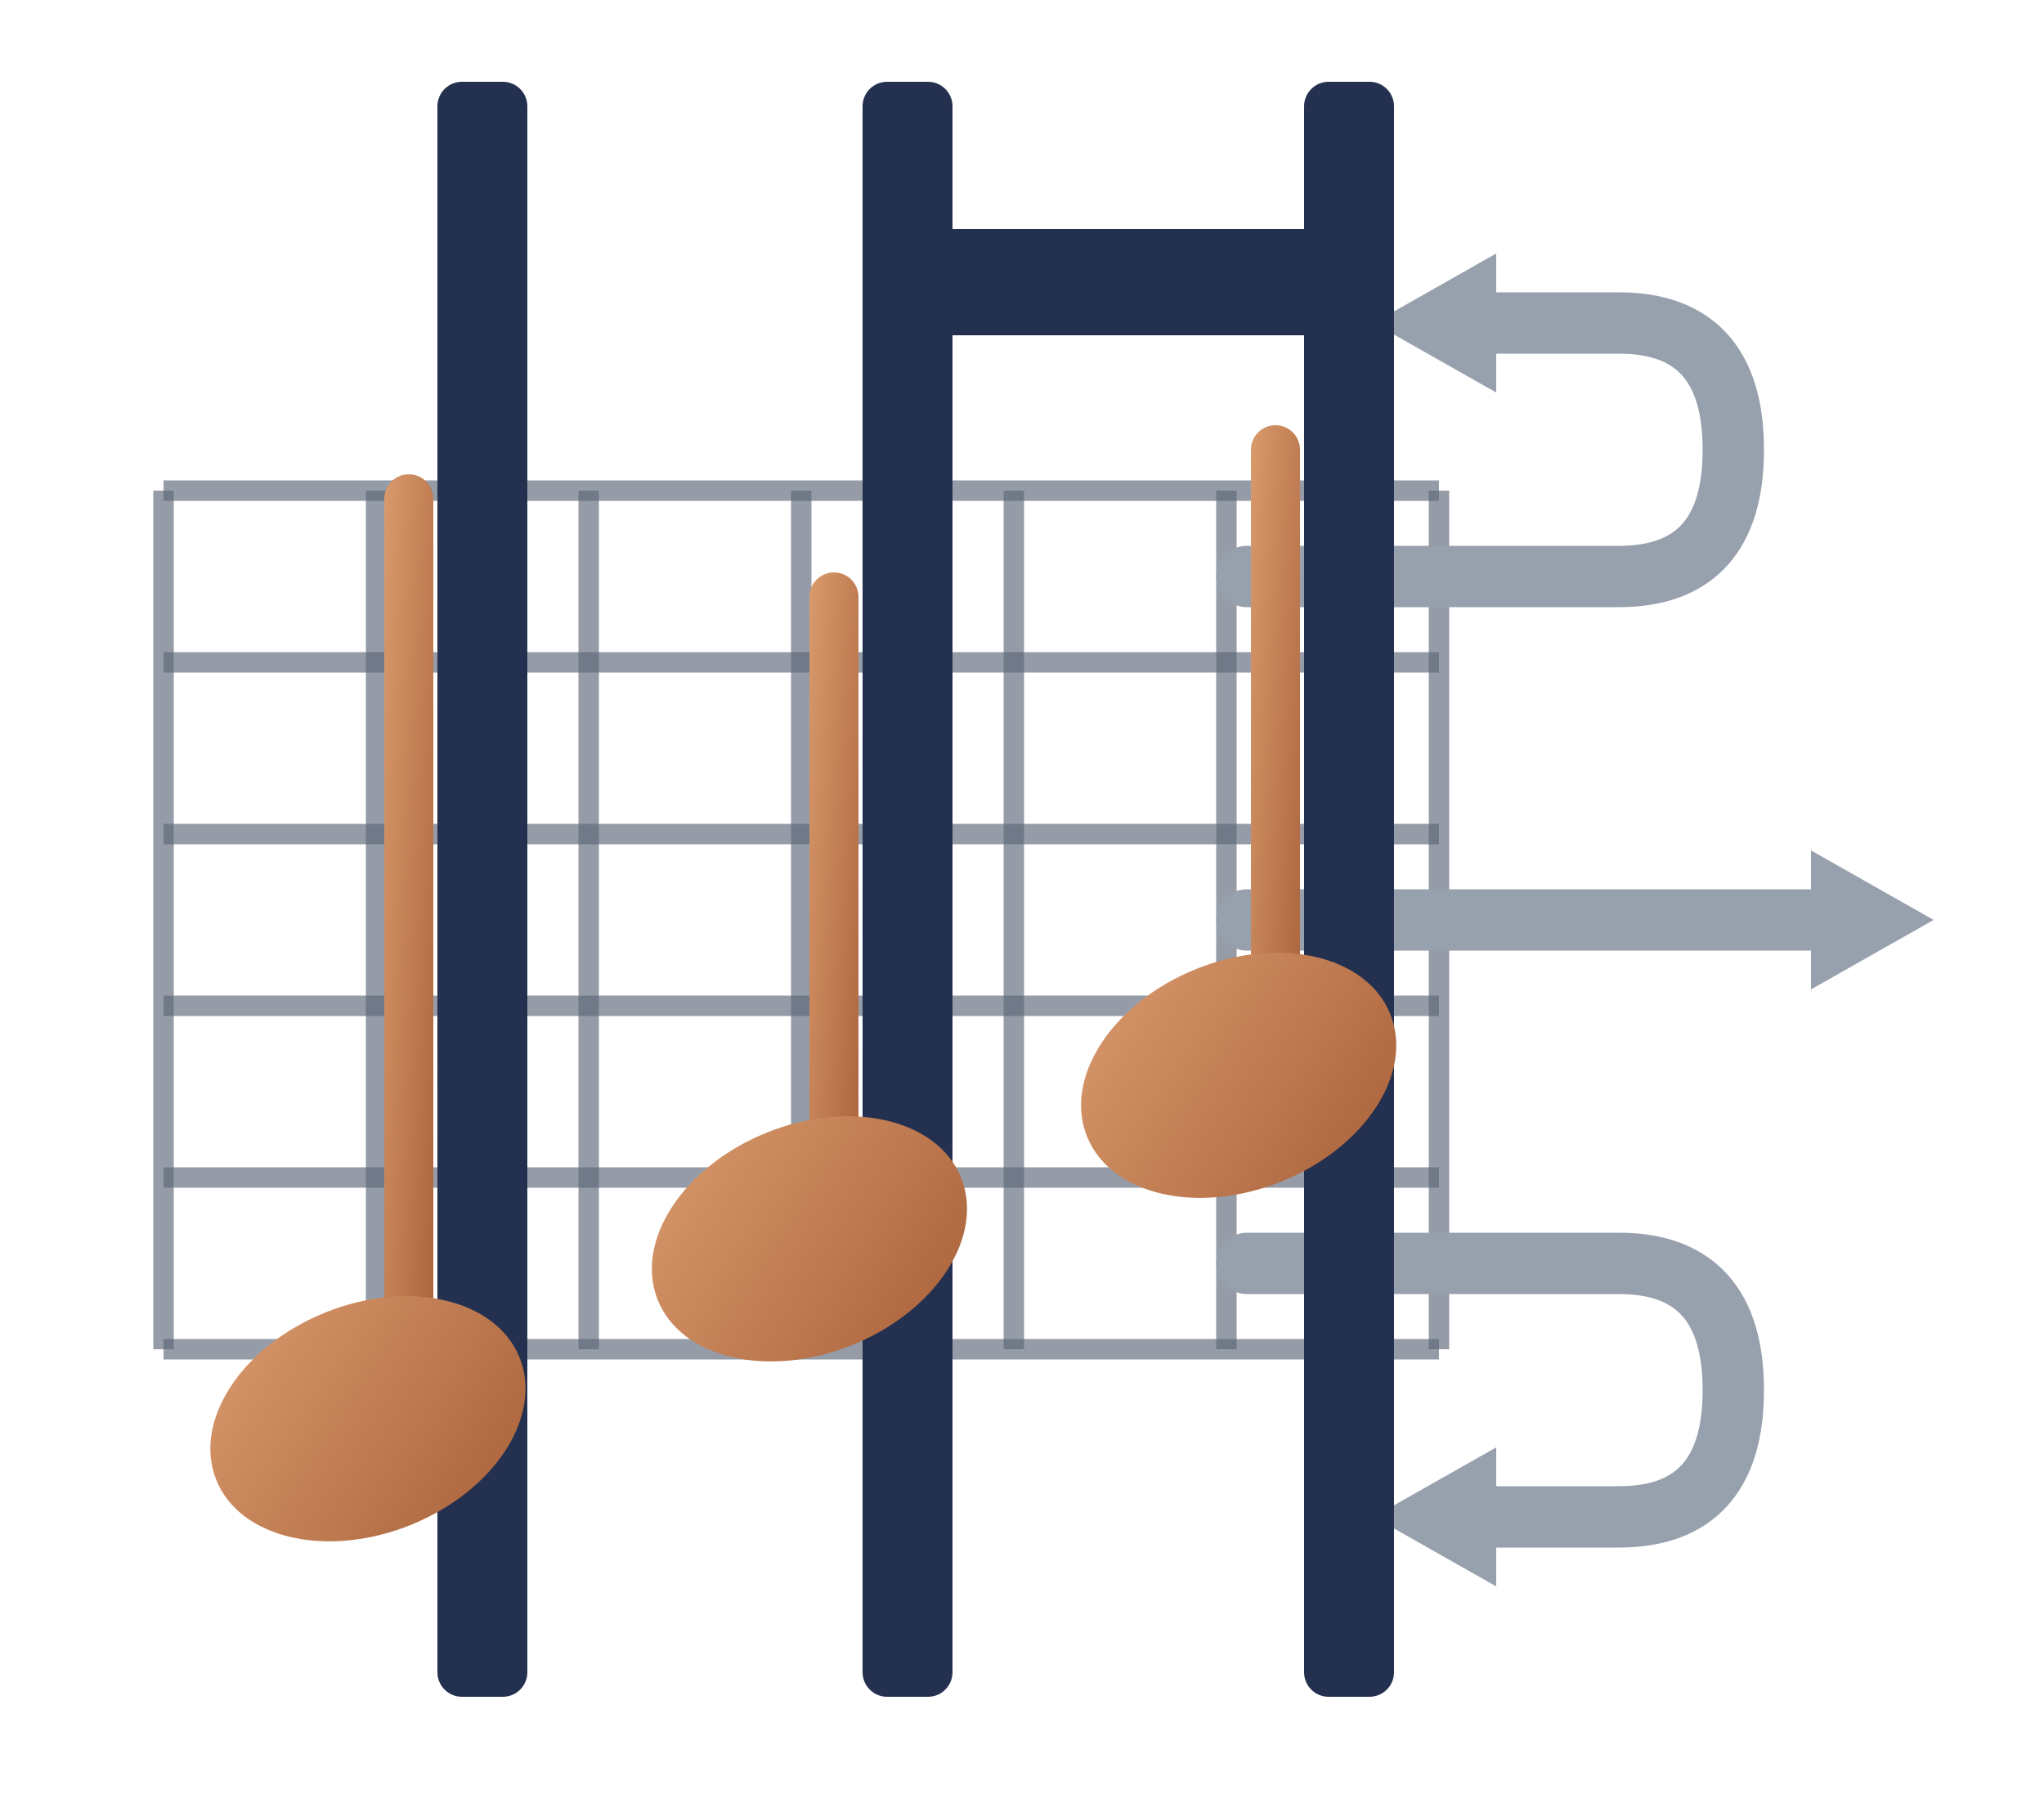
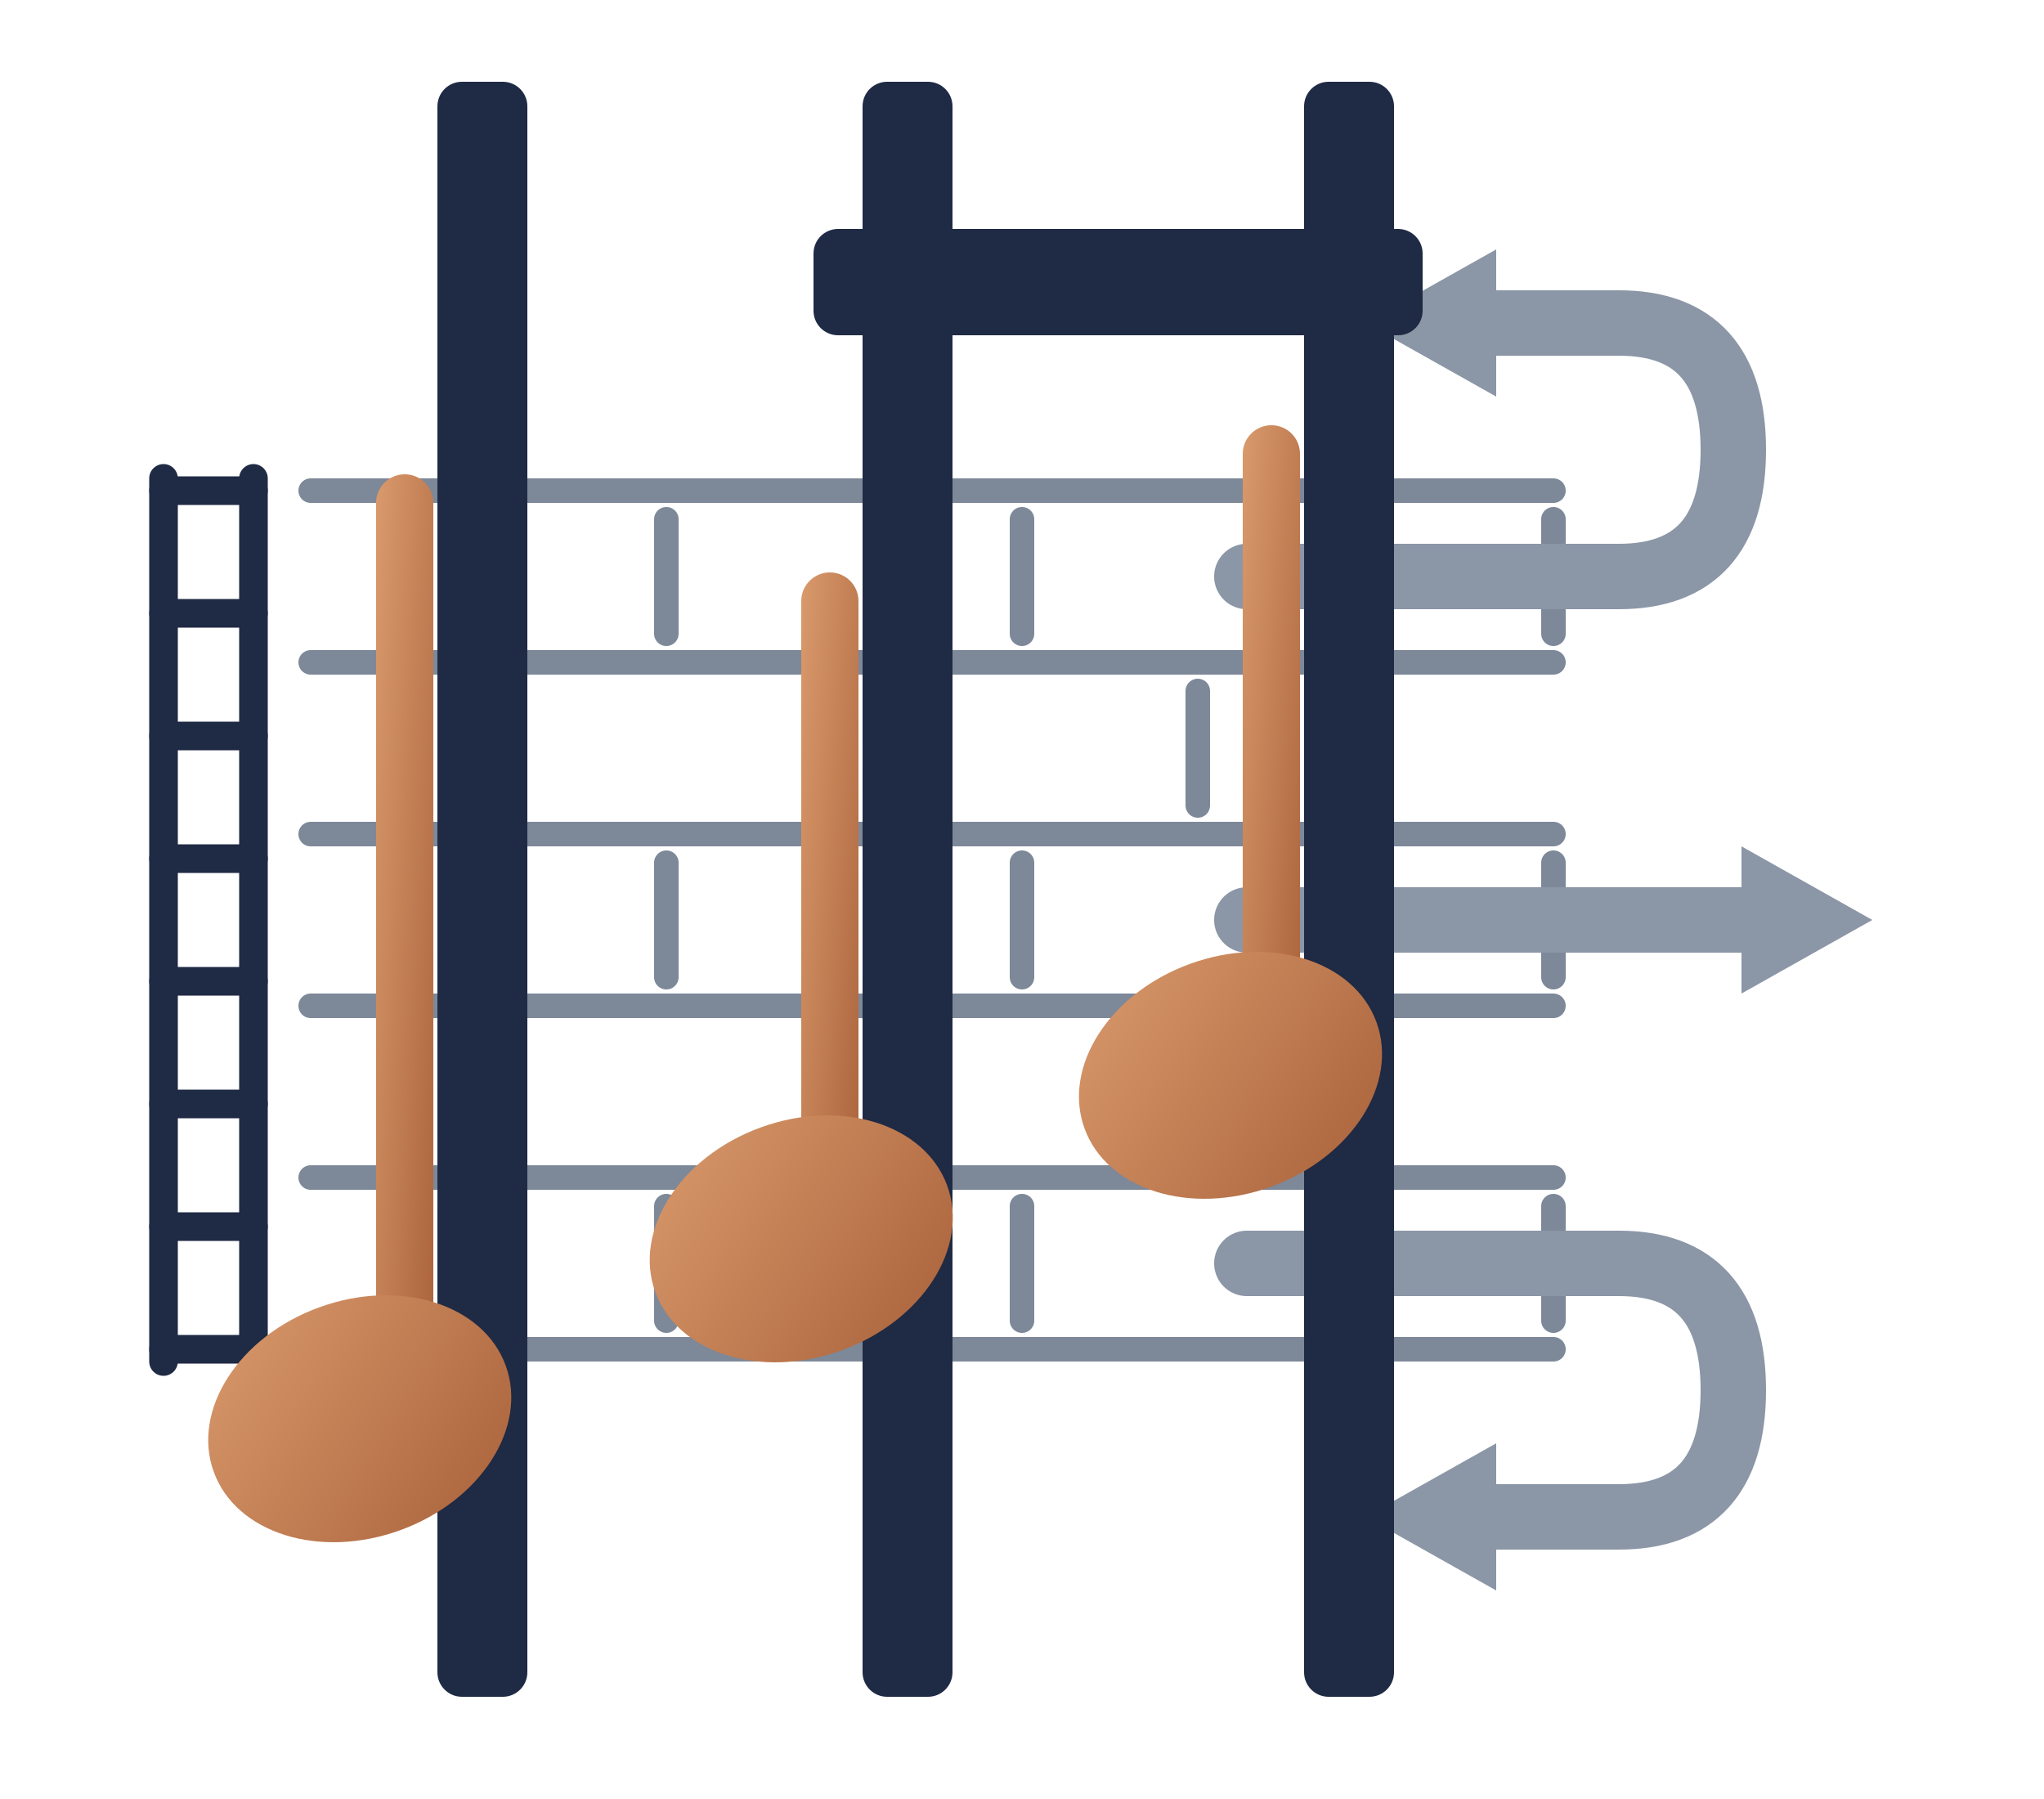
<svg xmlns="http://www.w3.org/2000/svg" viewBox="0 0 500 440">
  <defs>
    <linearGradient id="copper" x1="0" y1="0" x2="1" y2="1">
      <stop offset="0" stop-color="#d99a6c" />
      <stop offset="1" stop-color="#a9613a" />
    </linearGradient>
  </defs>
-   <g stroke="#5d6879" stroke-opacity=".65" stroke-width="5">
-     <line x1="40" y1="120" x2="352" y2="120" />
-     <line x1="40" y1="162" x2="352" y2="162" />
-     <line x1="40" y1="204" x2="352" y2="204" />
-     <line x1="40" y1="246" x2="352" y2="246" />
-     <line x1="40" y1="288" x2="352" y2="288" />
-     <line x1="40" y1="330" x2="352" y2="330" />
-     <line x1="40" y1="120" x2="40" y2="330" />
-     <line x1="92" y1="120" x2="92" y2="330" />
-     <line x1="144" y1="120" x2="144" y2="330" />
-     <line x1="196" y1="120" x2="196" y2="330" />
-     <line x1="248" y1="120" x2="248" y2="330" />
-     <line x1="300" y1="120" x2="300" y2="330" />
-     <line x1="352" y1="120" x2="352" y2="330" />
+   <g stroke="#7d8899" stroke-width="6" stroke-linecap="round" fill="none">
+     <line x1="76" y1="120" x2="380" y2="120" />
+     <line x1="76" y1="162" x2="380" y2="162" />
+     <line x1="76" y1="204" x2="380" y2="204" />
+     <line x1="76" y1="246" x2="380" y2="246" />
+     <line x1="76" y1="288" x2="380" y2="288" />
+     <line x1="76" y1="330" x2="380" y2="330" />
+     <line x1="163" y1="127" x2="163" y2="155" />
+     <line x1="163" y1="211" x2="163" y2="239" />
+     <line x1="163" y1="295" x2="163" y2="323" />
+     <line x1="206" y1="169" x2="206" y2="197" />
+     <line x1="206" y1="253" x2="206" y2="281" />
+     <line x1="250" y1="127" x2="250" y2="155" />
+     <line x1="250" y1="211" x2="250" y2="239" />
+     <line x1="250" y1="295" x2="250" y2="323" />
+     <line x1="293" y1="169" x2="293" y2="197" />
+     <line x1="293" y1="253" x2="293" y2="281" />
+     <line x1="380" y1="127" x2="380" y2="155" />
+     <line x1="380" y1="211" x2="380" y2="239" />
+     <line x1="380" y1="295" x2="380" y2="323" />
  </g>
-   <g fill="none" stroke="#97a0ad" stroke-width="15" stroke-linecap="round">
+   <g stroke="#1f2a44" stroke-width="7" stroke-linecap="round" fill="none">
+     <line x1="40" y1="117" x2="40" y2="333" />
+     <line x1="62" y1="117" x2="62" y2="333" />
+     <line x1="40" y1="120" x2="62" y2="120" />
+     <line x1="40" y1="150" x2="62" y2="150" />
+     <line x1="40" y1="180" x2="62" y2="180" />
+     <line x1="40" y1="210" x2="62" y2="210" />
+     <line x1="40" y1="240" x2="62" y2="240" />
+     <line x1="40" y1="270" x2="62" y2="270" />
+     <line x1="40" y1="300" x2="62" y2="300" />
+     <line x1="40" y1="330" x2="62" y2="330" />
+   </g>
+   <g fill="none" stroke="#8b96a6" stroke-width="16" stroke-linecap="round">
    <path d="M305 141 H396 Q424 141 424 110 Q424 79 396 79 H364" />
-     <path d="M305 225 H445" />
+     <path d="M305 225 H428" />
    <path d="M305 309 H396 Q424 309 424 340 Q424 371 396 371 H364" />
  </g>
-   <g fill="#97a0ad" stroke="none">
-     <polygon points="366,62 366,96 336,79" />
-     <polygon points="443,208 443,242 473,225" />
-     <polygon points="366,354 366,388 336,371" />
+   <g fill="#8b96a6" stroke="none">
+     <polygon points="366,61 366,97 334,79" />
+     <polygon points="426,207 426,243 458,225" />
+     <polygon points="366,353 366,389 334,371" />
  </g>
-   <g fill="#24304f">
+   <g fill="#1f2a44">
    <rect x="107" y="20" width="22" height="395" rx="6" />
    <rect x="211" y="20" width="22" height="395" rx="6" />
    <rect x="319" y="20" width="22" height="395" rx="6" />
-     <rect x="211" y="56" width="130" height="26" rx="6" />
+     <rect x="199" y="56" width="149" height="26" rx="6" />
  </g>
  <g fill="url(#copper)">
-     <rect x="94" y="116" width="12" height="240" rx="6" />
-     <rect x="198" y="140" width="12" height="172" rx="6" />
-     <rect x="306" y="104" width="12" height="168" rx="6" />
-     <ellipse cx="90" cy="347" rx="40" ry="28" transform="rotate(-22 90 347)" />
-     <ellipse cx="198" cy="303" rx="40" ry="28" transform="rotate(-22 198 303)" />
-     <ellipse cx="303" cy="263" rx="40" ry="28" transform="rotate(-22 303 263)" />
+     <rect x="92" y="116" width="14" height="240" rx="7" />
+     <rect x="196" y="140" width="14" height="172" rx="7" />
+     <rect x="304" y="104" width="14" height="168" rx="7" />
+     <ellipse cx="88" cy="347" rx="38" ry="29" transform="rotate(-20 88 347)" />
+     <ellipse cx="196" cy="303" rx="38" ry="29" transform="rotate(-20 196 303)" />
+     <ellipse cx="301" cy="263" rx="38" ry="29" transform="rotate(-20 301 263)" />
  </g>
</svg>
